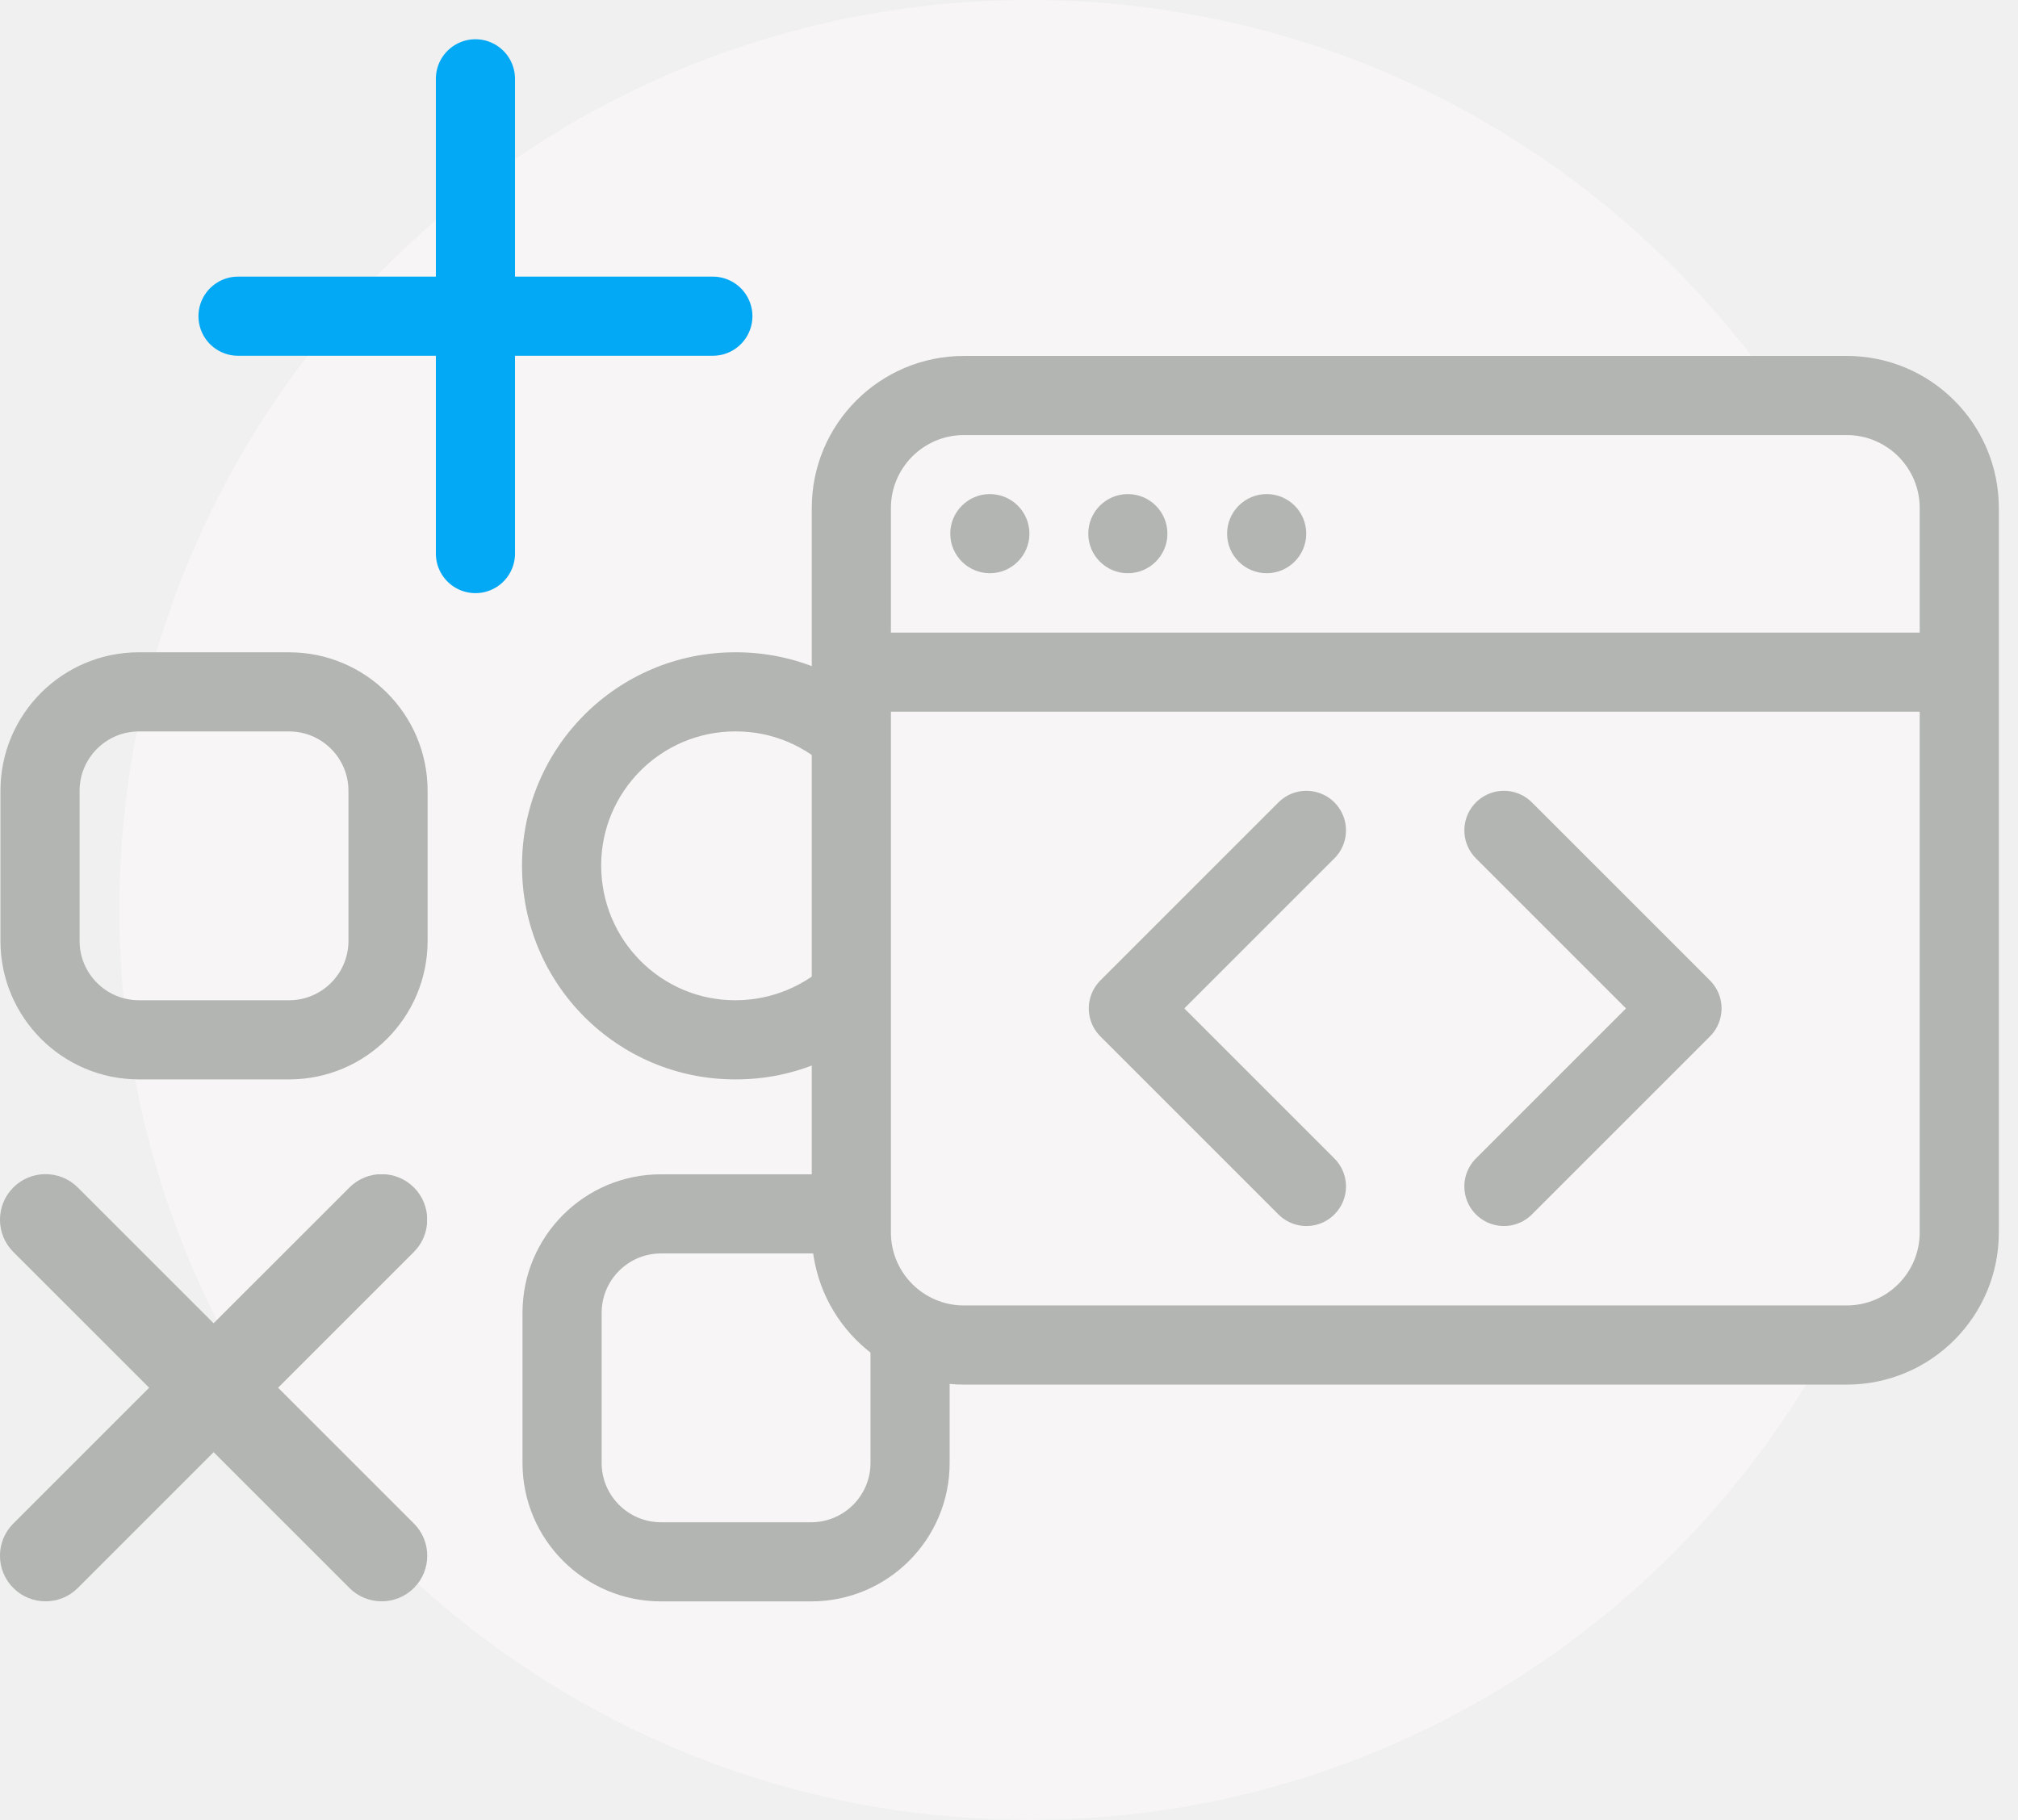
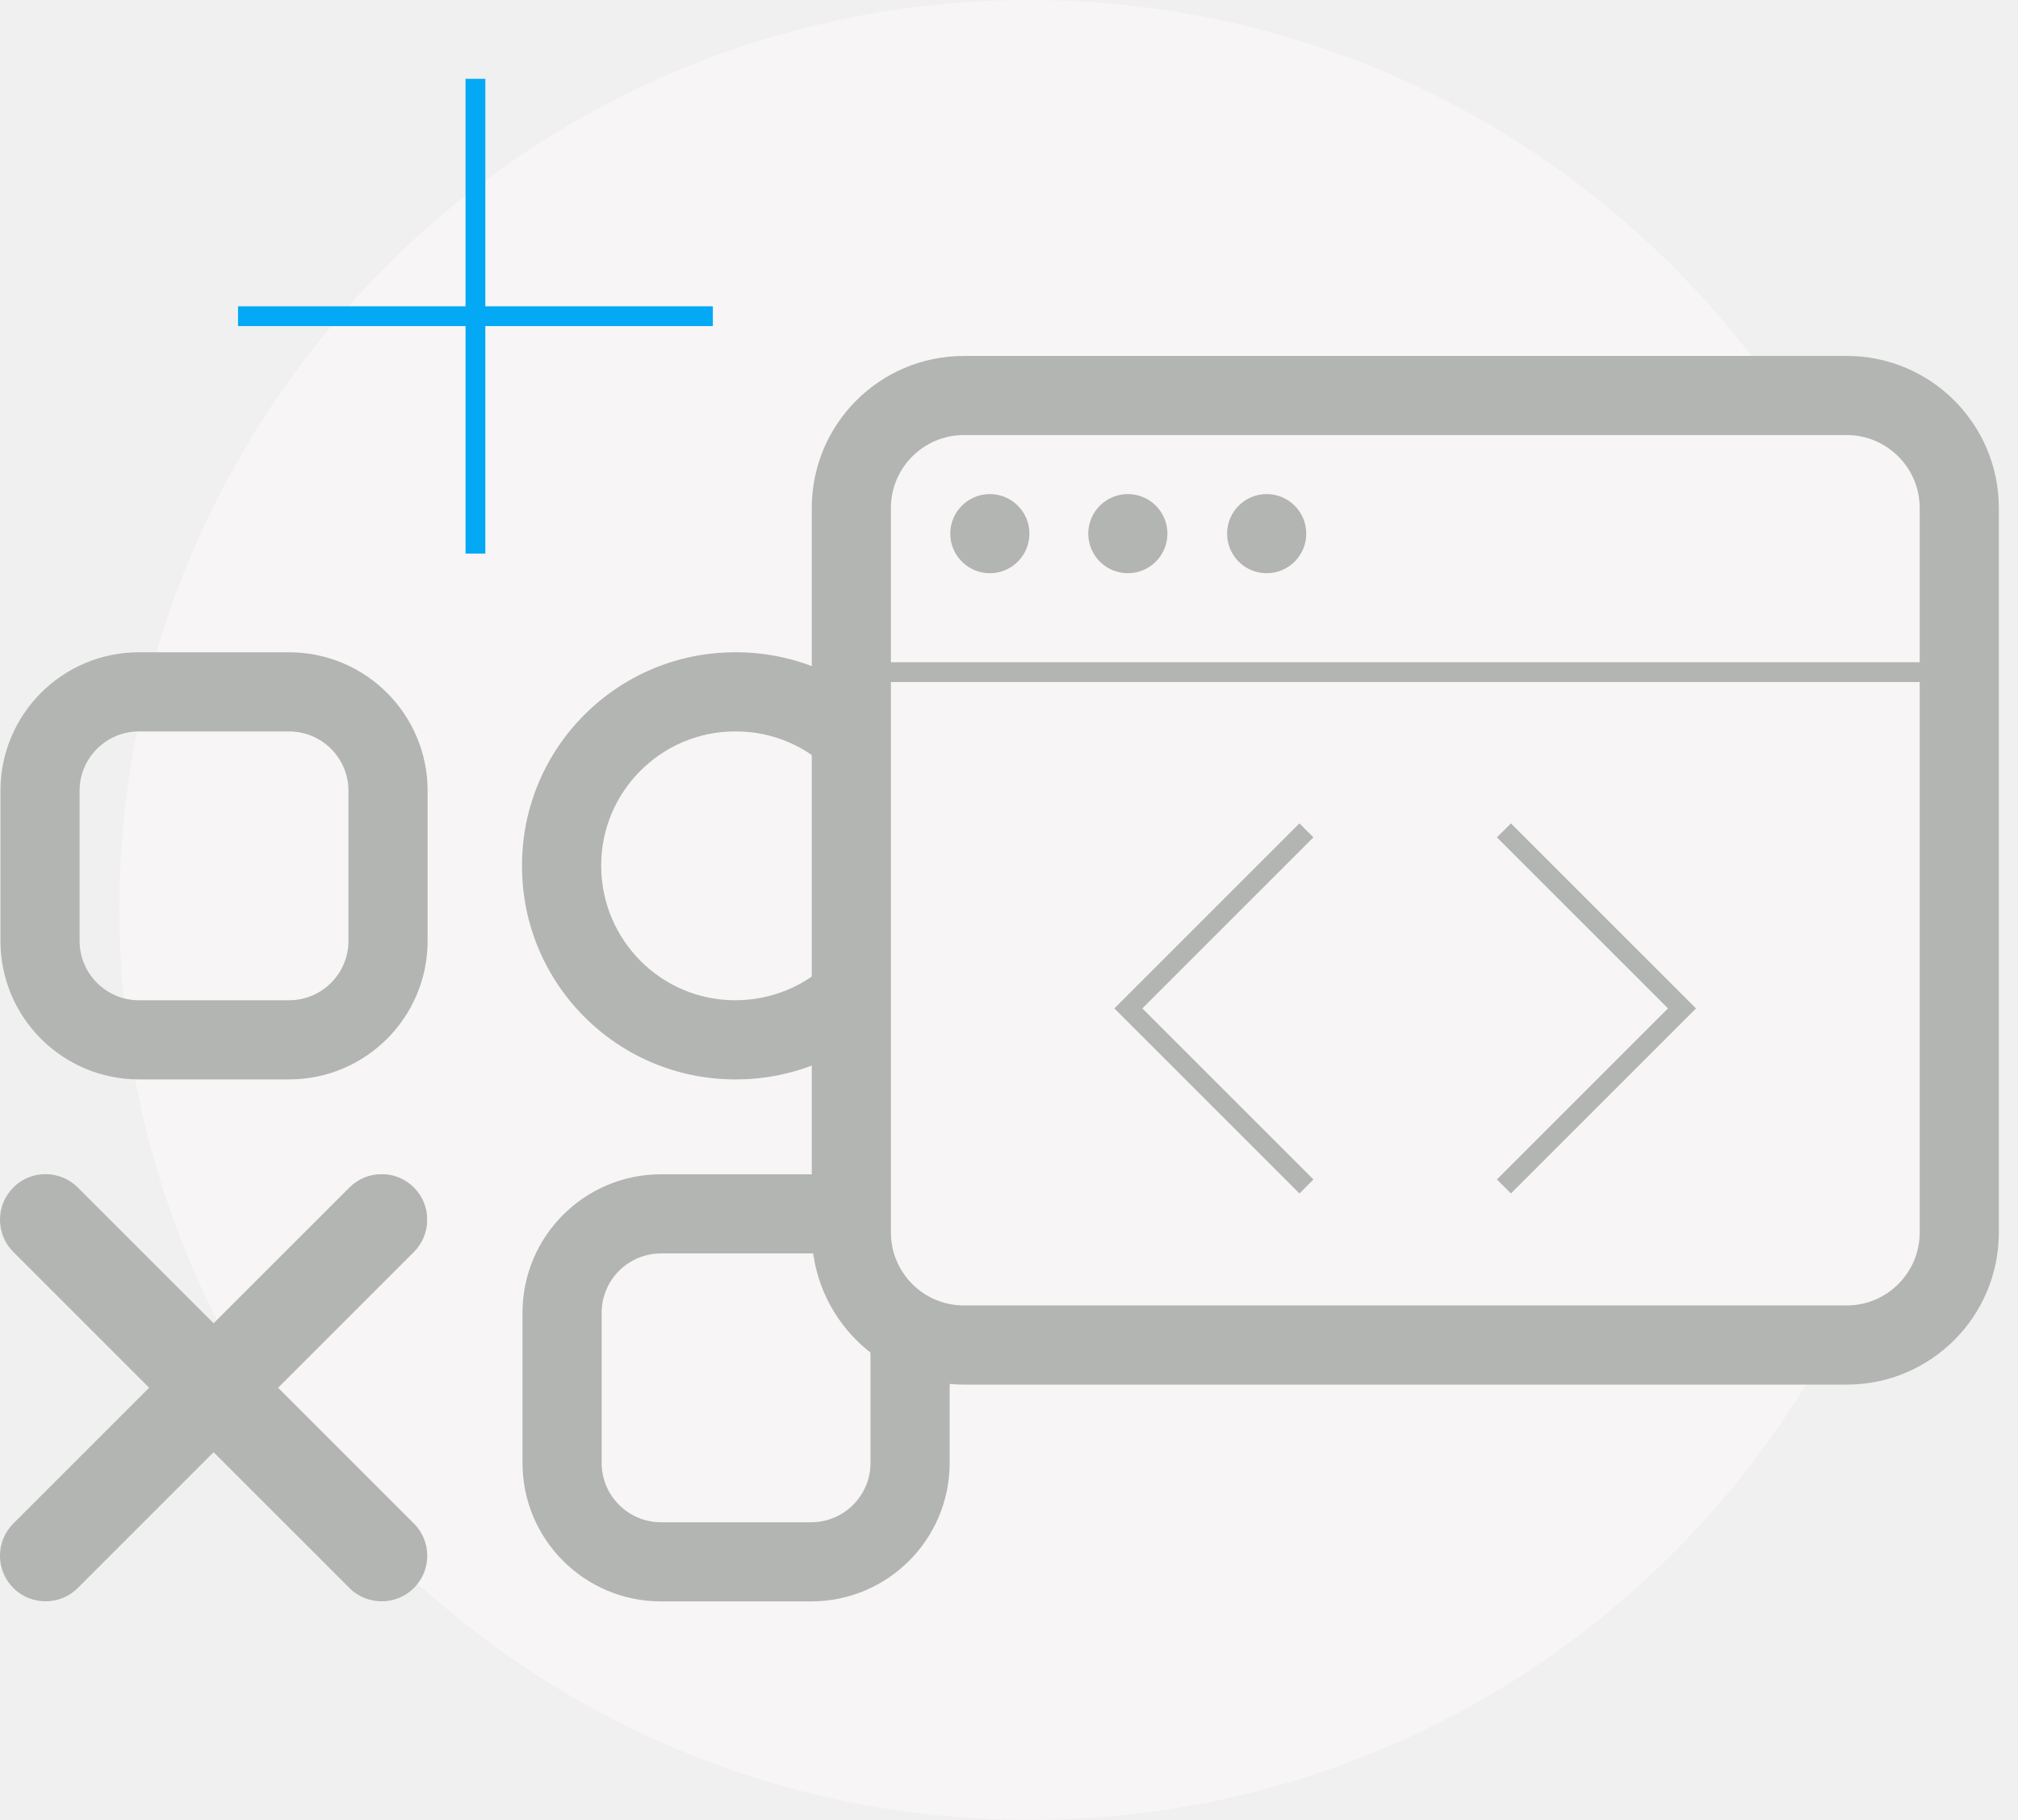
<svg xmlns="http://www.w3.org/2000/svg" xmlns:xlink="http://www.w3.org/1999/xlink" width="102" height="92" viewBox="0 0 102 92">
  <defs>
    <path id="611coc912a" d="M0.033 0L92.033 0 92.033 92 0.033 92z" />
    <path id="vvw5qne11c" d="M0 0.355L21.594 0.355 21.594 21.949 0 21.949z" />
  </defs>
  <g fill="none" fill-rule="evenodd">
    <g>
      <g>
        <g transform="translate(-286 -140) translate(286 140) translate(6)">
          <mask id="vl08viacbb" fill="#fff">
            <use xlink:href="#611coc912a" />
          </mask>
          <path fill="#F7F5F5" d="M46.033 0c25.404 0 46 20.595 46 46 0 25.404-20.596 46-46 46-25.405 0-46-20.596-46-46 0-25.405 20.595-46 46-46" mask="url(#vl08viacbb)" />
        </g>
        <path fill="#B2B5B2" d="M14.613 32.974h-7.59c-3.867 0-7 3.134-7 7v7.591c0 3.865 3.133 7 7 7h7.59c3.866 0 7-3.135 7-7v-7.59c0-3.867-3.134-7-7-7m0 4c1.654 0 3 1.345 3 3v7.59c0 1.653-1.346 3-3 3h-7.59c-1.655 0-3-1.347-3-3v-7.59c0-1.655 1.345-3 3-3h7.59M37.201 32.974h-.04c-5.95 0-10.775 4.824-10.775 10.774v.041c0 5.952 4.824 10.776 10.774 10.776h.041c5.951 0 10.775-4.824 10.775-10.776v-.04c0-5.95-4.824-10.775-10.775-10.775m0 4c3.735 0 6.775 3.04 6.775 6.815 0 3.736-3.04 6.776-6.816 6.776-3.735 0-6.774-3.04-6.774-6.817 0-3.735 3.04-6.774 6.774-6.774h.041M41.002 59.363H33.41c-3.866 0-7 3.134-7 7v7.59c0 3.867 3.134 7 7 7H41c3.867 0 7-3.133 7-7v-7.59c0-3.866-3.133-7-7-7m0 4c1.655 0 3 1.346 3 3v7.59c0 1.654-1.345 3-3 3h-7.59c-1.654 0-3-1.346-3-3v-7.59c0-1.654 1.346-3 3-3H41M20.924 80.273l-.006.006c-.894.894-2.357.894-3.252 0L.67 63.284c-.894-.895-.894-2.358 0-3.252l.006-.006c.894-.895 2.357-.895 3.252 0L20.924 77.02c.895.895.895 2.357 0 3.252" transform="translate(-286 -140) translate(286 140)" />
        <g transform="translate(-286 -140) translate(286 140) translate(0 59)">
          <mask id="i3d0m5zbyd" fill="#fff">
            <use xlink:href="#vvw5qne11c" />
          </mask>
          <path fill="#B2B5B2" d="M.67 21.273l.007.006c.894.894 2.357.894 3.252 0L20.924 4.284c.894-.895.894-2.358 0-3.252l-.006-.006c-.894-.895-2.357-.895-3.252 0L.67 18.02c-.895.895-.895 2.357 0 3.252" mask="url(#i3d0m5zbyd)" />
        </g>
-         <path stroke="#03a9f4" stroke-linecap="round" stroke-linejoin="round" stroke-width="4" d="M12.031 15.984L36.031 15.984M24.031 27.984L24.031 3.984" transform="translate(-286 -140) translate(286 140)" />
+         <path stroke="#03a9f4" strokeLinecap="round" strokeLinejoin="round" strokeWidth="4" d="M12.031 15.984L36.031 15.984M24.031 27.984L24.031 3.984" transform="translate(-286 -140) translate(286 140)" />
        <path fill="#F7F5F5" d="M48.719 67.994c-3.136 0-5.687-2.552-5.687-5.687V25.68c0-3.135 2.55-5.687 5.687-5.687h44.625c3.136 0 5.688 2.552 5.688 5.687v36.626c0 3.135-2.552 5.687-5.688 5.687H48.719z" transform="translate(-286 -140) translate(286 140)" />
        <path fill="#B2B5B2" d="M93.344 17.994H48.719c-4.246 0-7.688 3.44-7.688 7.687v36.626c0 4.246 3.442 7.687 7.688 7.687h44.625c4.245 0 7.687-3.441 7.687-7.687V25.68c0-4.246-3.442-7.687-7.687-7.687m0 4c2.033 0 3.688 1.654 3.688 3.687v36.626c0 2.033-1.655 3.687-3.688 3.687H48.719c-2.034 0-3.688-1.654-3.688-3.687V25.68c0-2.033 1.654-3.687 3.688-3.687h44.625" transform="translate(-286 -140) translate(286 140)" />
-         <path stroke="#B2B5B2" stroke-linecap="round" stroke-linejoin="round" stroke-width="4" d="M44.566 33.978L97.566 33.978" transform="translate(-286 -140) translate(286 140)" />
+         <path stroke="#B2B5B2" strokeLinecap="round" strokeLinejoin="round" strokeWidth="4" d="M44.566 33.978L97.566 33.978" transform="translate(-286 -140) translate(286 140)" />
        <path fill="#B2B5B2" d="M52.032 26.977c0 1.104-.896 2-2 2s-2-.896-2-2 .896-2 2-2 2 .896 2 2M59.007 26.977c0 1.104-.896 2-2 2s-2-.896-2-2 .896-2 2-2 2 .896 2 2M66.024 26.977c0 1.104-.896 2-2 2s-2-.896-2-2 .896-2 2-2 2 .896 2 2" transform="translate(-286 -140) translate(286 140)" />
-         <path stroke="#B2B5B2" stroke-linecap="round" stroke-linejoin="round" stroke-width="4" d="M66.033 59.977L57.033 50.977 66.033 41.977M76.016 59.977L85.016 50.977 76.016 41.977" transform="translate(-286 -140) translate(286 140)" />
+         <path stroke="#B2B5B2" strokeLinecap="round" strokeLinejoin="round" strokeWidth="4" d="M66.033 59.977L57.033 50.977 66.033 41.977M76.016 59.977L85.016 50.977 76.016 41.977" transform="translate(-286 -140) translate(286 140)" />
      </g>
    </g>
  </g>
</svg>
